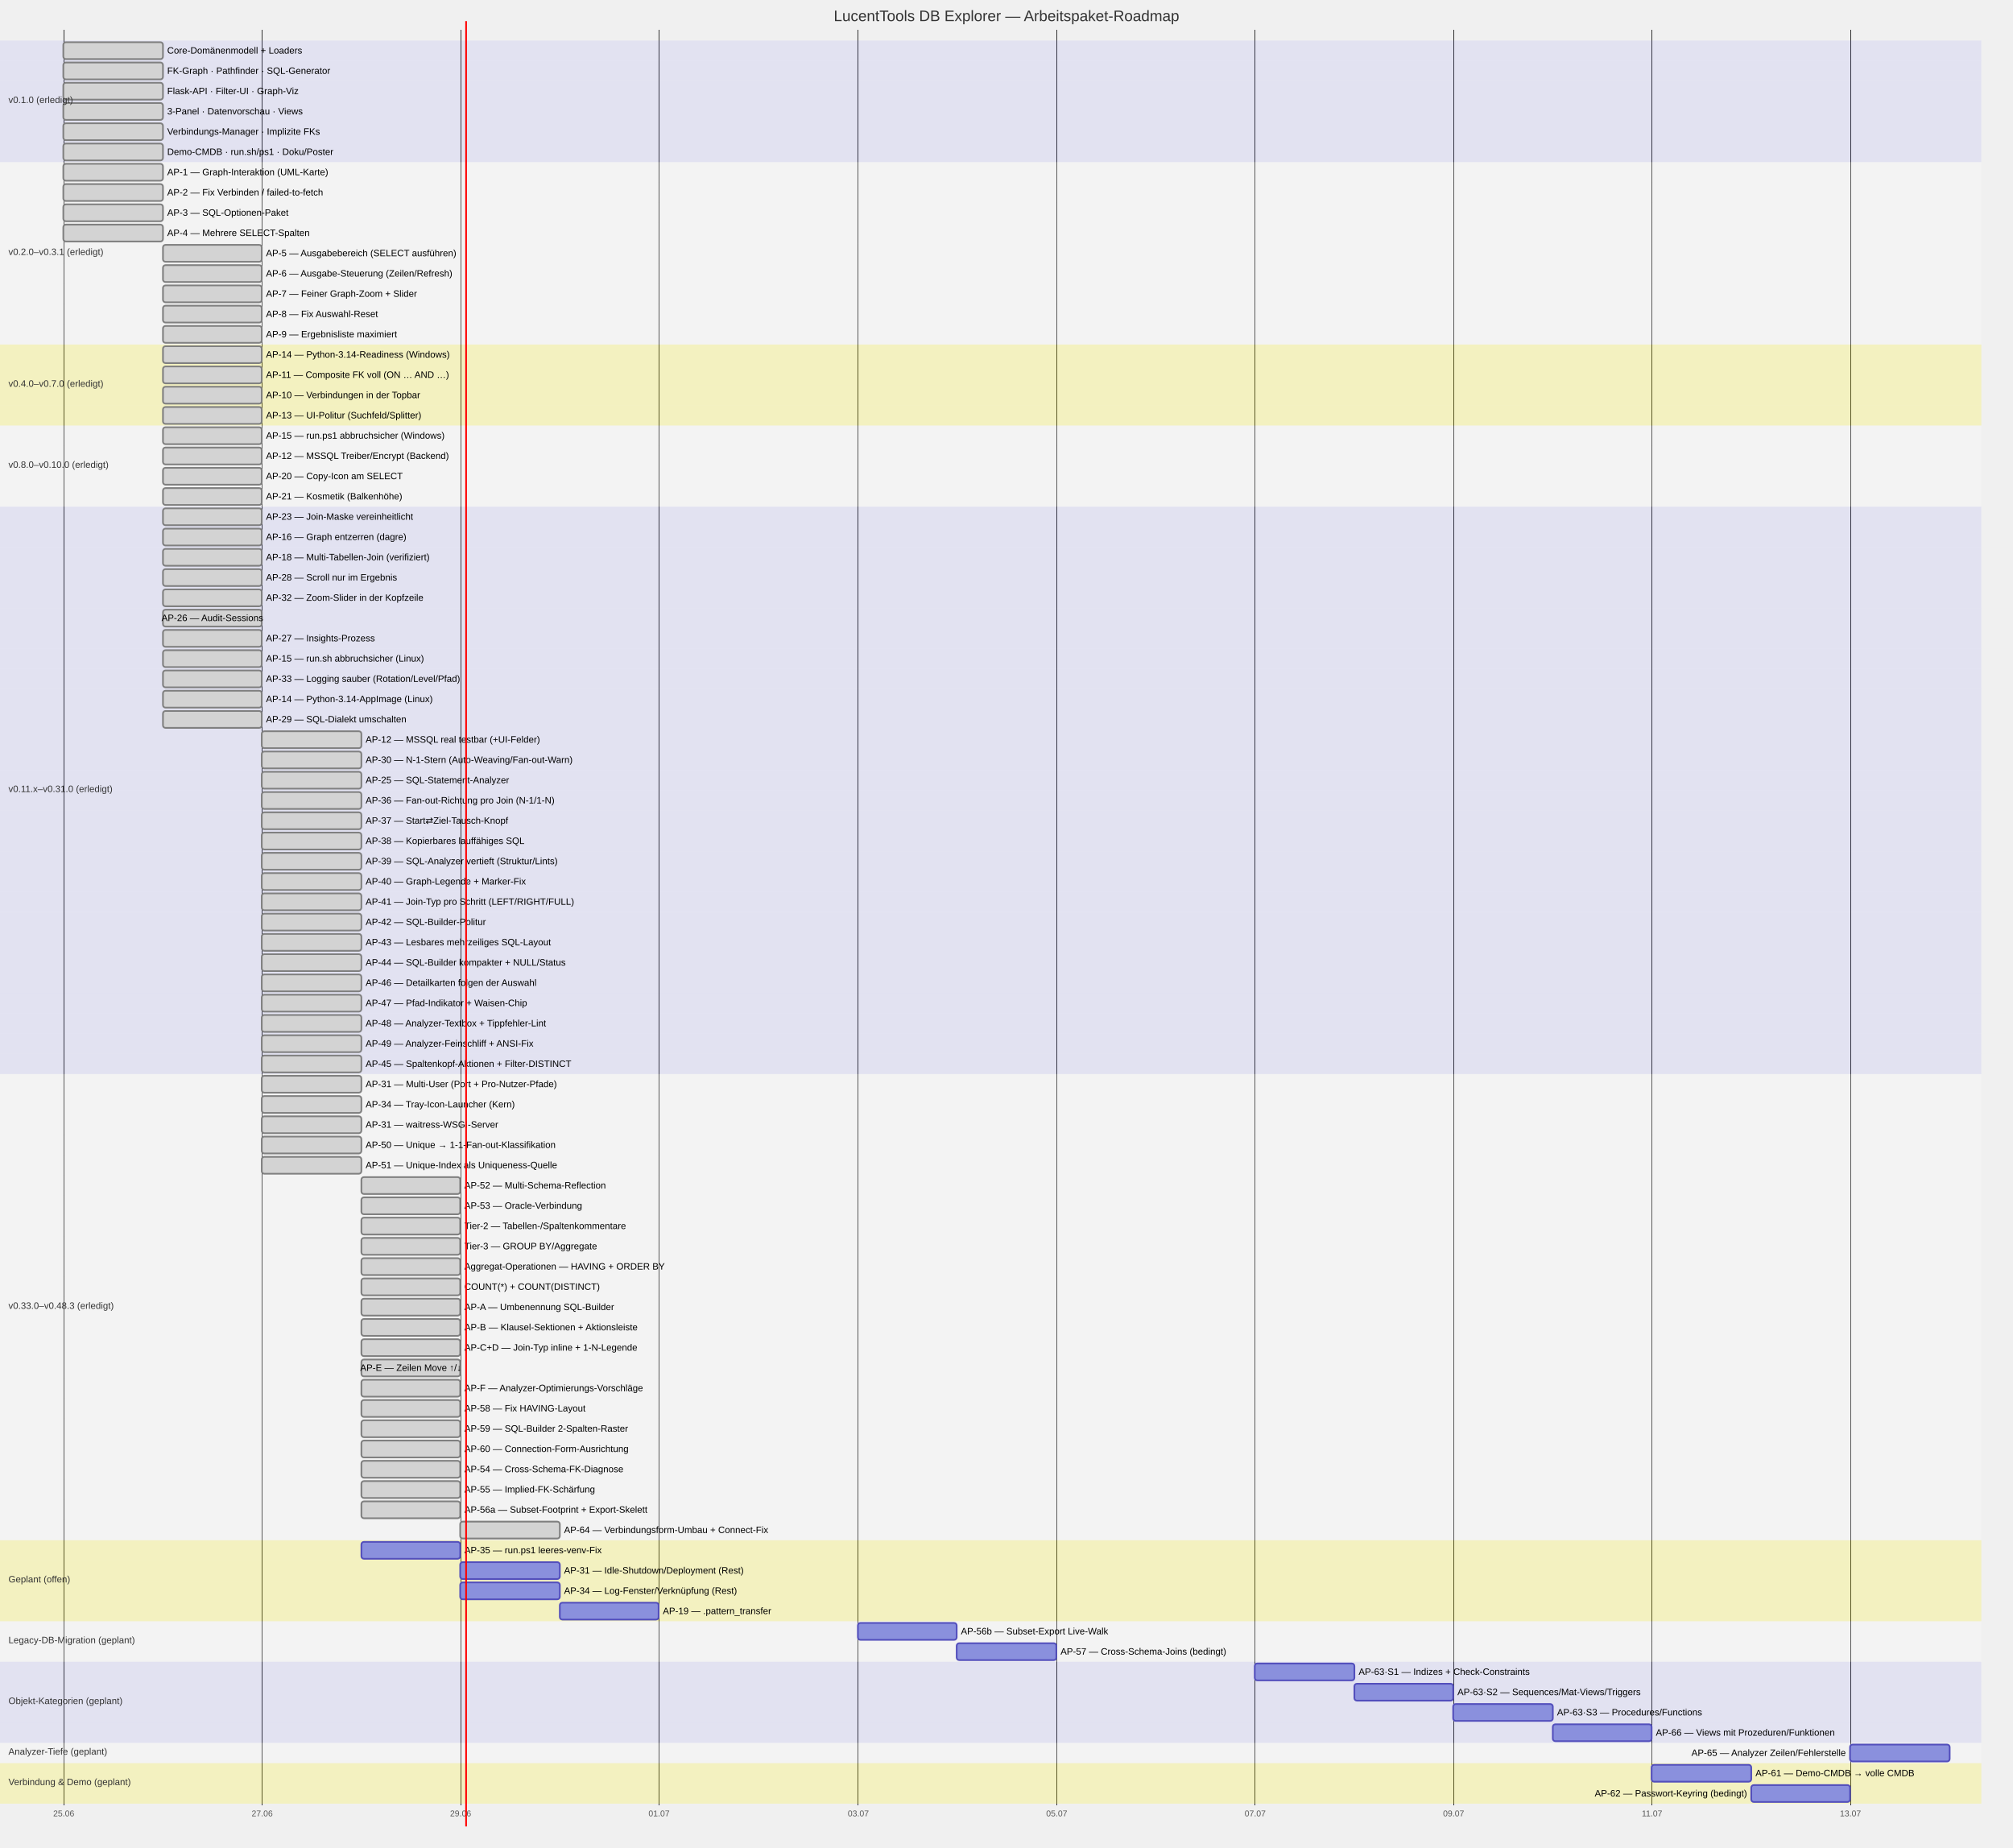
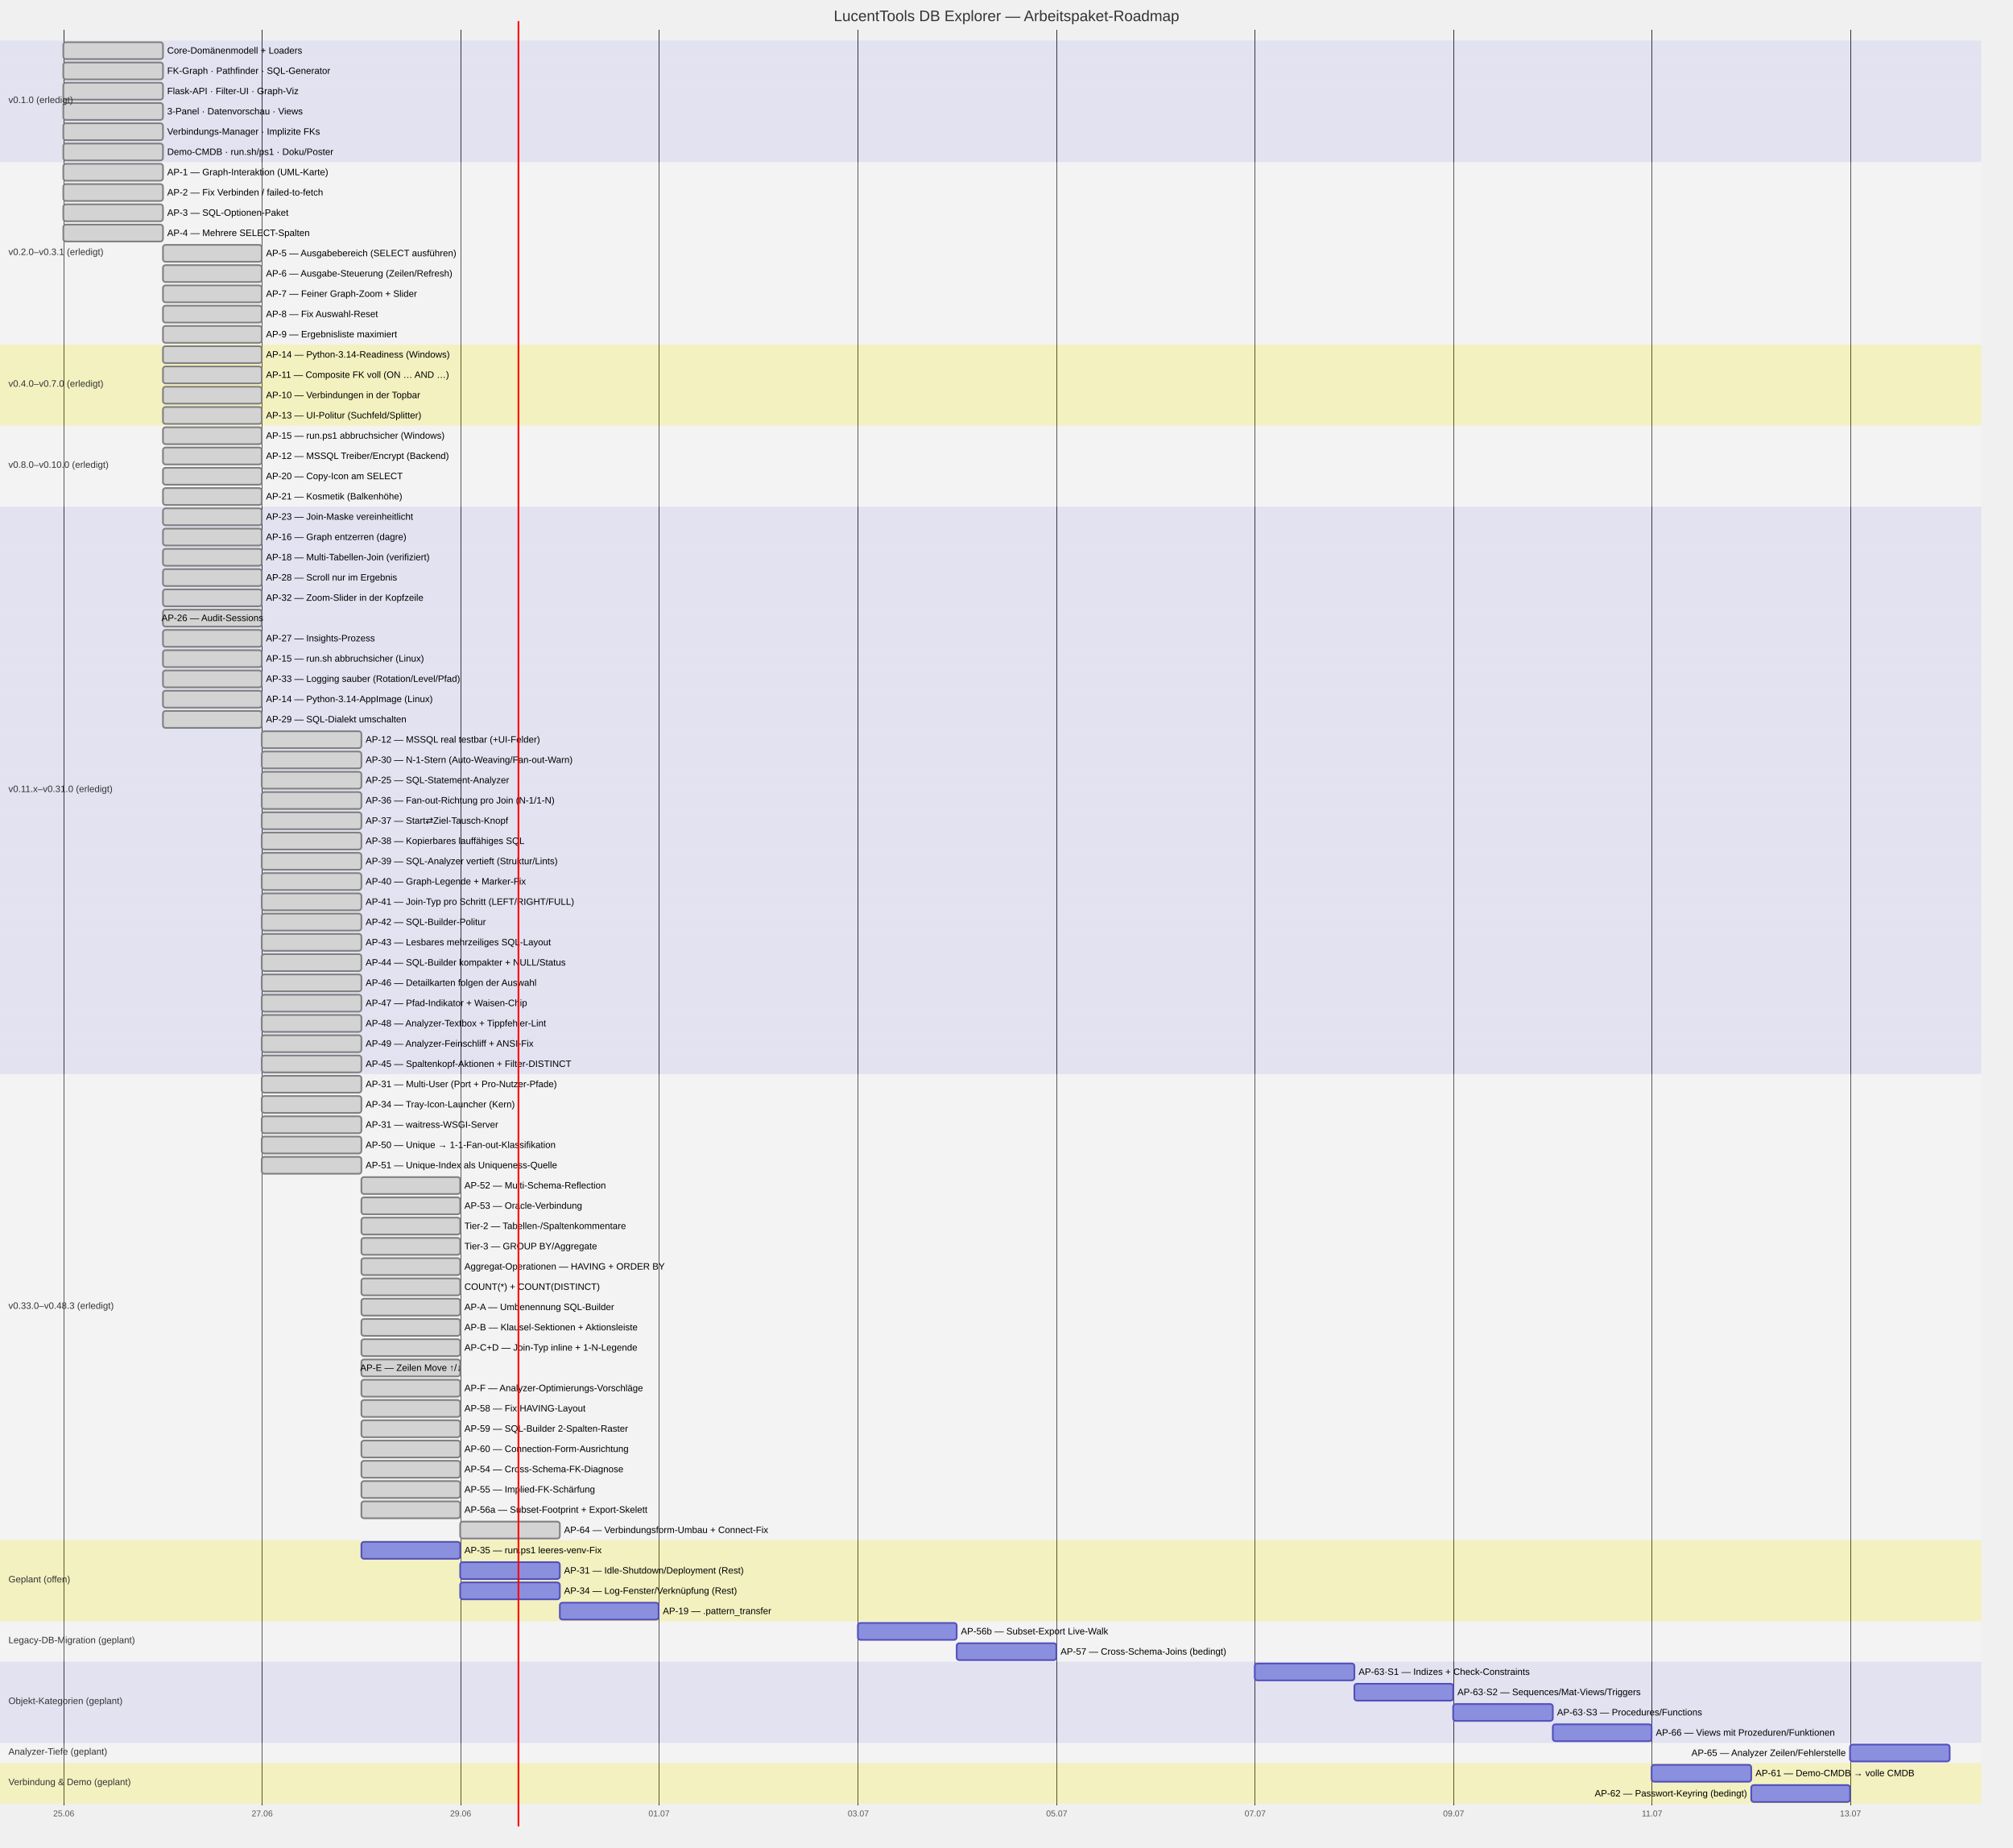
<svg xmlns="http://www.w3.org/2000/svg" id="my-svg" width="2384" viewBox="0 0 2384 2188" style="max-width: 2384px; background-color: transparent;" role="graphics-document document" aria-roledescription="gantt">
  <style>#my-svg{font-family:"trebuchet ms",verdana,arial,sans-serif;font-size:16px;fill:#333;}@keyframes edge-animation-frame{from{stroke-dashoffset:0;}}@keyframes dash{to{stroke-dashoffset:0;}}#my-svg .edge-animation-slow{stroke-dasharray:9,5!important;stroke-dashoffset:900;animation:dash 50s linear infinite;stroke-linecap:round;}#my-svg .edge-animation-fast{stroke-dasharray:9,5!important;stroke-dashoffset:900;animation:dash 20s linear infinite;stroke-linecap:round;}#my-svg .error-icon{fill:#552222;}#my-svg .error-text{fill:#552222;stroke:#552222;}#my-svg .edge-thickness-normal{stroke-width:1px;}#my-svg .edge-thickness-thick{stroke-width:3.5px;}#my-svg .edge-pattern-solid{stroke-dasharray:0;}#my-svg .edge-thickness-invisible{stroke-width:0;fill:none;}#my-svg .edge-pattern-dashed{stroke-dasharray:3;}#my-svg .edge-pattern-dotted{stroke-dasharray:2;}#my-svg .marker{fill:#333333;stroke:#333333;}#my-svg .marker.cross{stroke:#333333;}#my-svg svg{font-family:"trebuchet ms",verdana,arial,sans-serif;font-size:16px;}#my-svg p{margin:0;}#my-svg .mermaid-main-font{font-family:"trebuchet ms",verdana,arial,sans-serif;}#my-svg .exclude-range{fill:#eeeeee;}#my-svg .section{stroke:none;opacity:0.2;}#my-svg .section0{fill:rgba(102, 102, 255, 0.49);}#my-svg .section2{fill:#fff400;}#my-svg .section1,#my-svg .section3{fill:white;opacity:0.2;}#my-svg .sectionTitle0{fill:#333;}#my-svg .sectionTitle1{fill:#333;}#my-svg .sectionTitle2{fill:#333;}#my-svg .sectionTitle3{fill:#333;}#my-svg .sectionTitle{text-anchor:start;font-family:"trebuchet ms",verdana,arial,sans-serif;}#my-svg .grid .tick{stroke:lightgrey;opacity:0.8;shape-rendering:crispEdges;}#my-svg .grid .tick text{font-family:"trebuchet ms",verdana,arial,sans-serif;fill:#333;}#my-svg .grid path{stroke-width:0;}#my-svg .today{fill:none;stroke:red;stroke-width:2px;}#my-svg .task{stroke-width:2;}#my-svg .taskText{text-anchor:middle;font-family:"trebuchet ms",verdana,arial,sans-serif;}#my-svg .taskTextOutsideRight{fill:black;text-anchor:start;font-family:"trebuchet ms",verdana,arial,sans-serif;}#my-svg .taskTextOutsideLeft{fill:black;text-anchor:end;}#my-svg .task.clickable{cursor:pointer;}#my-svg .taskText.clickable{cursor:pointer;fill:#003163!important;font-weight:bold;}#my-svg .taskTextOutsideLeft.clickable{cursor:pointer;fill:#003163!important;font-weight:bold;}#my-svg .taskTextOutsideRight.clickable{cursor:pointer;fill:#003163!important;font-weight:bold;}#my-svg .taskText0,#my-svg .taskText1,#my-svg .taskText2,#my-svg .taskText3{fill:white;}#my-svg .task0,#my-svg .task1,#my-svg .task2,#my-svg .task3{fill:#8a90dd;stroke:#534fbc;}#my-svg .taskTextOutside0,#my-svg .taskTextOutside2{fill:black;}#my-svg .taskTextOutside1,#my-svg .taskTextOutside3{fill:black;}#my-svg .active0,#my-svg .active1,#my-svg .active2,#my-svg .active3{fill:#bfc7ff;stroke:#534fbc;}#my-svg .activeText0,#my-svg .activeText1,#my-svg .activeText2,#my-svg .activeText3{fill:black!important;}#my-svg .done0,#my-svg .done1,#my-svg .done2,#my-svg .done3{stroke:grey;fill:lightgrey;stroke-width:2;}#my-svg .doneText0,#my-svg .doneText1,#my-svg .doneText2,#my-svg .doneText3{fill:black!important;}#my-svg .doneText0.taskTextOutsideLeft,#my-svg .doneText0.taskTextOutsideRight,#my-svg .doneText1.taskTextOutsideLeft,#my-svg .doneText1.taskTextOutsideRight,#my-svg .doneText2.taskTextOutsideLeft,#my-svg .doneText2.taskTextOutsideRight,#my-svg .doneText3.taskTextOutsideLeft,#my-svg .doneText3.taskTextOutsideRight{fill:black!important;}#my-svg .crit0,#my-svg .crit1,#my-svg .crit2,#my-svg .crit3{stroke:#ff8888;fill:red;stroke-width:2;}#my-svg .activeCrit0,#my-svg .activeCrit1,#my-svg .activeCrit2,#my-svg .activeCrit3{stroke:#ff8888;fill:#bfc7ff;stroke-width:2;}#my-svg .doneCrit0,#my-svg .doneCrit1,#my-svg .doneCrit2,#my-svg .doneCrit3{stroke:#ff8888;fill:lightgrey;stroke-width:2;cursor:pointer;shape-rendering:crispEdges;}#my-svg .milestone{transform:rotate(45deg) scale(0.8,0.8);}#my-svg .milestoneText{font-style:italic;}#my-svg .doneCritText0,#my-svg .doneCritText1,#my-svg .doneCritText2,#my-svg .doneCritText3{fill:black!important;}#my-svg .doneCritText0.taskTextOutsideLeft,#my-svg .doneCritText0.taskTextOutsideRight,#my-svg .doneCritText1.taskTextOutsideLeft,#my-svg .doneCritText1.taskTextOutsideRight,#my-svg .doneCritText2.taskTextOutsideLeft,#my-svg .doneCritText2.taskTextOutsideRight,#my-svg .doneCritText3.taskTextOutsideLeft,#my-svg .doneCritText3.taskTextOutsideRight{fill:black!important;}#my-svg .vert{stroke:navy;}#my-svg .vertText{font-size:15px;text-anchor:middle;fill:navy!important;}#my-svg .activeCritText0,#my-svg .activeCritText1,#my-svg .activeCritText2,#my-svg .activeCritText3{fill:black!important;}#my-svg .titleText{text-anchor:middle;font-size:18px;fill:#333;font-family:"trebuchet ms",verdana,arial,sans-serif;}#my-svg .node .neo-node{stroke:#9370DB;}#my-svg [data-look="neo"].node rect,#my-svg [data-look="neo"].cluster rect,#my-svg [data-look="neo"].node polygon{stroke:#9370DB;filter:drop-shadow(1px 2px 2px rgba(185, 185, 185, 1));}#my-svg [data-look="neo"].node path{stroke:#9370DB;stroke-width:1px;}#my-svg [data-look="neo"].node .outer-path{filter:drop-shadow(1px 2px 2px rgba(185, 185, 185, 1));}#my-svg [data-look="neo"].node .neo-line path{stroke:#9370DB;filter:none;}#my-svg [data-look="neo"].node circle{stroke:#9370DB;filter:drop-shadow(1px 2px 2px rgba(185, 185, 185, 1));}#my-svg [data-look="neo"].node circle .state-start{fill:#000000;}#my-svg [data-look="neo"].icon-shape .icon{fill:#9370DB;filter:drop-shadow(1px 2px 2px rgba(185, 185, 185, 1));}#my-svg [data-look="neo"].icon-shape .icon-neo path{stroke:#9370DB;filter:drop-shadow(1px 2px 2px rgba(185, 185, 185, 1));}#my-svg :root{--mermaid-font-family:"trebuchet ms",verdana,arial,sans-serif;}</style>
  <g />
  <g class="grid" transform="translate(75, 2138)" fill="none" font-size="10" font-family="sans-serif" text-anchor="middle">
    <path class="domain" stroke="currentColor" d="M0.5,-2103V0.5H2234.5V-2103" />
    <g class="tick" opacity="1" transform="translate(0.5,0)">
      <line stroke="currentColor" y2="-2103" />
      <text fill="#000" y="3" dy="1em" stroke="none" font-size="10" style="text-anchor: middle;"> 25.06</text>
    </g>
    <g class="tick" opacity="1" transform="translate(235.5,0)">
      <line stroke="currentColor" y2="-2103" />
      <text fill="#000" y="3" dy="1em" stroke="none" font-size="10" style="text-anchor: middle;"> 27.06</text>
    </g>
    <g class="tick" opacity="1" transform="translate(470.5,0)">
      <line stroke="currentColor" y2="-2103" />
      <text fill="#000" y="3" dy="1em" stroke="none" font-size="10" style="text-anchor: middle;"> 29.06</text>
    </g>
    <g class="tick" opacity="1" transform="translate(705.5,0)">
      <line stroke="currentColor" y2="-2103" />
      <text fill="#000" y="3" dy="1em" stroke="none" font-size="10" style="text-anchor: middle;"> 01.07</text>
    </g>
    <g class="tick" opacity="1" transform="translate(941.5,0)">
      <line stroke="currentColor" y2="-2103" />
      <text fill="#000" y="3" dy="1em" stroke="none" font-size="10" style="text-anchor: middle;"> 03.07</text>
    </g>
    <g class="tick" opacity="1" transform="translate(1176.5,0)">
      <line stroke="currentColor" y2="-2103" />
      <text fill="#000" y="3" dy="1em" stroke="none" font-size="10" style="text-anchor: middle;"> 05.07</text>
    </g>
    <g class="tick" opacity="1" transform="translate(1411.5,0)">
      <line stroke="currentColor" y2="-2103" />
      <text fill="#000" y="3" dy="1em" stroke="none" font-size="10" style="text-anchor: middle;"> 07.07</text>
    </g>
    <g class="tick" opacity="1" transform="translate(1646.5,0)">
      <line stroke="currentColor" y2="-2103" />
      <text fill="#000" y="3" dy="1em" stroke="none" font-size="10" style="text-anchor: middle;"> 09.07</text>
    </g>
    <g class="tick" opacity="1" transform="translate(1881.5,0)">
      <line stroke="currentColor" y2="-2103" />
      <text fill="#000" y="3" dy="1em" stroke="none" font-size="10" style="text-anchor: middle;"> 11.07</text>
    </g>
    <g class="tick" opacity="1" transform="translate(2116.5,0)">
      <line stroke="currentColor" y2="-2103" />
      <text fill="#000" y="3" dy="1em" stroke="none" font-size="10" style="text-anchor: middle;"> 13.07</text>
    </g>
  </g>
  <g>
    <rect x="0" y="48" width="2346.5" height="24" class="section section0" />
    <rect x="0" y="72" width="2346.5" height="24" class="section section0" />
    <rect x="0" y="96" width="2346.5" height="24" class="section section0" />
    <rect x="0" y="120" width="2346.5" height="24" class="section section0" />
    <rect x="0" y="144" width="2346.5" height="24" class="section section0" />
    <rect x="0" y="168" width="2346.5" height="24" class="section section0" />
    <rect x="0" y="192" width="2346.5" height="24" class="section section1" />
    <rect x="0" y="216" width="2346.5" height="24" class="section section1" />
    <rect x="0" y="240" width="2346.5" height="24" class="section section1" />
    <rect x="0" y="264" width="2346.5" height="24" class="section section1" />
    <rect x="0" y="288" width="2346.5" height="24" class="section section1" />
    <rect x="0" y="312" width="2346.5" height="24" class="section section1" />
    <rect x="0" y="336" width="2346.5" height="24" class="section section1" />
    <rect x="0" y="360" width="2346.5" height="24" class="section section1" />
    <rect x="0" y="384" width="2346.5" height="24" class="section section1" />
    <rect x="0" y="408" width="2346.5" height="24" class="section section2" />
    <rect x="0" y="432" width="2346.5" height="24" class="section section2" />
    <rect x="0" y="456" width="2346.5" height="24" class="section section2" />
    <rect x="0" y="480" width="2346.5" height="24" class="section section2" />
    <rect x="0" y="504" width="2346.5" height="24" class="section section3" />
    <rect x="0" y="528" width="2346.5" height="24" class="section section3" />
    <rect x="0" y="552" width="2346.5" height="24" class="section section3" />
    <rect x="0" y="576" width="2346.5" height="24" class="section section3" />
    <rect x="0" y="600" width="2346.5" height="24" class="section section0" />
    <rect x="0" y="624" width="2346.5" height="24" class="section section0" />
    <rect x="0" y="648" width="2346.5" height="24" class="section section0" />
    <rect x="0" y="672" width="2346.5" height="24" class="section section0" />
    <rect x="0" y="696" width="2346.5" height="24" class="section section0" />
    <rect x="0" y="720" width="2346.5" height="24" class="section section0" />
    <rect x="0" y="744" width="2346.5" height="24" class="section section0" />
    <rect x="0" y="768" width="2346.5" height="24" class="section section0" />
    <rect x="0" y="792" width="2346.5" height="24" class="section section0" />
    <rect x="0" y="816" width="2346.5" height="24" class="section section0" />
    <rect x="0" y="840" width="2346.5" height="24" class="section section0" />
    <rect x="0" y="864" width="2346.5" height="24" class="section section0" />
    <rect x="0" y="888" width="2346.5" height="24" class="section section0" />
    <rect x="0" y="912" width="2346.5" height="24" class="section section0" />
    <rect x="0" y="936" width="2346.5" height="24" class="section section0" />
    <rect x="0" y="960" width="2346.5" height="24" class="section section0" />
    <rect x="0" y="984" width="2346.5" height="24" class="section section0" />
    <rect x="0" y="1008" width="2346.5" height="24" class="section section0" />
    <rect x="0" y="1032" width="2346.5" height="24" class="section section0" />
    <rect x="0" y="1056" width="2346.5" height="24" class="section section0" />
    <rect x="0" y="1080" width="2346.5" height="24" class="section section0" />
    <rect x="0" y="1104" width="2346.5" height="24" class="section section0" />
    <rect x="0" y="1128" width="2346.5" height="24" class="section section0" />
    <rect x="0" y="1152" width="2346.5" height="24" class="section section0" />
    <rect x="0" y="1176" width="2346.5" height="24" class="section section0" />
    <rect x="0" y="1200" width="2346.5" height="24" class="section section0" />
    <rect x="0" y="1224" width="2346.5" height="24" class="section section0" />
    <rect x="0" y="1248" width="2346.5" height="24" class="section section0" />
    <rect x="0" y="1272" width="2346.5" height="24" class="section section1" />
    <rect x="0" y="1296" width="2346.5" height="24" class="section section1" />
    <rect x="0" y="1320" width="2346.5" height="24" class="section section1" />
    <rect x="0" y="1344" width="2346.5" height="24" class="section section1" />
    <rect x="0" y="1368" width="2346.5" height="24" class="section section1" />
    <rect x="0" y="1392" width="2346.5" height="24" class="section section1" />
    <rect x="0" y="1416" width="2346.5" height="24" class="section section1" />
    <rect x="0" y="1440" width="2346.5" height="24" class="section section1" />
    <rect x="0" y="1464" width="2346.5" height="24" class="section section1" />
    <rect x="0" y="1488" width="2346.5" height="24" class="section section1" />
    <rect x="0" y="1512" width="2346.5" height="24" class="section section1" />
    <rect x="0" y="1536" width="2346.5" height="24" class="section section1" />
    <rect x="0" y="1560" width="2346.5" height="24" class="section section1" />
    <rect x="0" y="1584" width="2346.5" height="24" class="section section1" />
    <rect x="0" y="1608" width="2346.5" height="24" class="section section1" />
    <rect x="0" y="1632" width="2346.5" height="24" class="section section1" />
    <rect x="0" y="1656" width="2346.5" height="24" class="section section1" />
    <rect x="0" y="1680" width="2346.5" height="24" class="section section1" />
    <rect x="0" y="1704" width="2346.5" height="24" class="section section1" />
    <rect x="0" y="1728" width="2346.5" height="24" class="section section1" />
    <rect x="0" y="1752" width="2346.5" height="24" class="section section1" />
    <rect x="0" y="1776" width="2346.5" height="24" class="section section1" />
    <rect x="0" y="1824" width="2346.5" height="24" class="section section2" />
    <rect x="0" y="1800" width="2346.5" height="24" class="section section1" />
    <rect x="0" y="1848" width="2346.5" height="24" class="section section2" />
    <rect x="0" y="1872" width="2346.5" height="24" class="section section2" />
    <rect x="0" y="1896" width="2346.5" height="24" class="section section2" />
    <rect x="0" y="1920" width="2346.5" height="24" class="section section3" />
    <rect x="0" y="1944" width="2346.5" height="24" class="section section3" />
    <rect x="0" y="1968" width="2346.5" height="24" class="section section0" />
    <rect x="0" y="1992" width="2346.5" height="24" class="section section0" />
    <rect x="0" y="2016" width="2346.5" height="24" class="section section0" />
    <rect x="0" y="2040" width="2346.5" height="24" class="section section0" />
    <rect x="0" y="2088" width="2346.5" height="24" class="section section2" />
    <rect x="0" y="2112" width="2346.5" height="24" class="section section2" />
    <rect x="0" y="2064" width="2346.5" height="24" class="section section1" />
  </g>
  <g>
    <rect id="my-svg-d1" rx="3" ry="3" x="75" y="50" width="118" height="20" transform-origin="134px 60px" class="task done0" />
    <rect id="my-svg-d2" rx="3" ry="3" x="75" y="74" width="118" height="20" transform-origin="134px 84px" class="task done0" />
    <rect id="my-svg-d3" rx="3" ry="3" x="75" y="98" width="118" height="20" transform-origin="134px 108px" class="task done0" />
    <rect id="my-svg-d4" rx="3" ry="3" x="75" y="122" width="118" height="20" transform-origin="134px 132px" class="task done0" />
    <rect id="my-svg-d5" rx="3" ry="3" x="75" y="146" width="118" height="20" transform-origin="134px 156px" class="task done0" />
    <rect id="my-svg-d6" rx="3" ry="3" x="75" y="170" width="118" height="20" transform-origin="134px 180px" class="task done0" />
    <rect id="my-svg-a1" rx="3" ry="3" x="75" y="194" width="118" height="20" transform-origin="134px 204px" class="task done1" />
    <rect id="my-svg-a2" rx="3" ry="3" x="75" y="218" width="118" height="20" transform-origin="134px 228px" class="task done1" />
    <rect id="my-svg-a3" rx="3" ry="3" x="75" y="242" width="118" height="20" transform-origin="134px 252px" class="task done1" />
    <rect id="my-svg-a4" rx="3" ry="3" x="75" y="266" width="118" height="20" transform-origin="134px 276px" class="task done1" />
    <rect id="my-svg-a5" rx="3" ry="3" x="193" y="290" width="117" height="20" transform-origin="251.5px 300px" class="task done1" />
    <rect id="my-svg-a6" rx="3" ry="3" x="193" y="314" width="117" height="20" transform-origin="251.5px 324px" class="task done1" />
    <rect id="my-svg-a7" rx="3" ry="3" x="193" y="338" width="117" height="20" transform-origin="251.5px 348px" class="task done1" />
    <rect id="my-svg-a8" rx="3" ry="3" x="193" y="362" width="117" height="20" transform-origin="251.5px 372px" class="task done1" />
    <rect id="my-svg-a9" rx="3" ry="3" x="193" y="386" width="117" height="20" transform-origin="251.5px 396px" class="task done1" />
    <rect id="my-svg-b1" rx="3" ry="3" x="193" y="410" width="117" height="20" transform-origin="251.5px 420px" class="task done2" />
    <rect id="my-svg-b2" rx="3" ry="3" x="193" y="434" width="117" height="20" transform-origin="251.5px 444px" class="task done2" />
    <rect id="my-svg-b3" rx="3" ry="3" x="193" y="458" width="117" height="20" transform-origin="251.5px 468px" class="task done2" />
    <rect id="my-svg-b4" rx="3" ry="3" x="193" y="482" width="117" height="20" transform-origin="251.5px 492px" class="task done2" />
    <rect id="my-svg-c1" rx="3" ry="3" x="193" y="506" width="117" height="20" transform-origin="251.5px 516px" class="task done3" />
    <rect id="my-svg-c2" rx="3" ry="3" x="193" y="530" width="117" height="20" transform-origin="251.5px 540px" class="task done3" />
    <rect id="my-svg-c3" rx="3" ry="3" x="193" y="554" width="117" height="20" transform-origin="251.5px 564px" class="task done3" />
    <rect id="my-svg-c4" rx="3" ry="3" x="193" y="578" width="117" height="20" transform-origin="251.5px 588px" class="task done3" />
    <rect id="my-svg-e1" rx="3" ry="3" x="193" y="602" width="117" height="20" transform-origin="251.5px 612px" class="task done0" />
    <rect id="my-svg-e2" rx="3" ry="3" x="193" y="626" width="117" height="20" transform-origin="251.5px 636px" class="task done0" />
    <rect id="my-svg-e3" rx="3" ry="3" x="193" y="650" width="117" height="20" transform-origin="251.5px 660px" class="task done0" />
    <rect id="my-svg-e4" rx="3" ry="3" x="193" y="674" width="117" height="20" transform-origin="251.5px 684px" class="task done0" />
    <rect id="my-svg-e5" rx="3" ry="3" x="193" y="698" width="117" height="20" transform-origin="251.5px 708px" class="task done0" />
    <rect id="my-svg-e6" rx="3" ry="3" x="193" y="722" width="117" height="20" transform-origin="251.5px 732px" class="task done0" />
    <rect id="my-svg-e7" rx="3" ry="3" x="193" y="746" width="117" height="20" transform-origin="251.5px 756px" class="task done0" />
    <rect id="my-svg-e8" rx="3" ry="3" x="193" y="770" width="117" height="20" transform-origin="251.5px 780px" class="task done0" />
    <rect id="my-svg-e9" rx="3" ry="3" x="193" y="794" width="117" height="20" transform-origin="251.5px 804px" class="task done0" />
    <rect id="my-svg-e10" rx="3" ry="3" x="193" y="818" width="117" height="20" transform-origin="251.5px 828px" class="task done0" />
    <rect id="my-svg-e11" rx="3" ry="3" x="193" y="842" width="117" height="20" transform-origin="251.5px 852px" class="task done0" />
    <rect id="my-svg-e12" rx="3" ry="3" x="310" y="866" width="118" height="20" transform-origin="369px 876px" class="task done0" />
    <rect id="my-svg-e13" rx="3" ry="3" x="310" y="890" width="118" height="20" transform-origin="369px 900px" class="task done0" />
    <rect id="my-svg-e14" rx="3" ry="3" x="310" y="914" width="118" height="20" transform-origin="369px 924px" class="task done0" />
    <rect id="my-svg-e15" rx="3" ry="3" x="310" y="938" width="118" height="20" transform-origin="369px 948px" class="task done0" />
    <rect id="my-svg-e16" rx="3" ry="3" x="310" y="962" width="118" height="20" transform-origin="369px 972px" class="task done0" />
    <rect id="my-svg-e17" rx="3" ry="3" x="310" y="986" width="118" height="20" transform-origin="369px 996px" class="task done0" />
    <rect id="my-svg-e18" rx="3" ry="3" x="310" y="1010" width="118" height="20" transform-origin="369px 1020px" class="task done0" />
    <rect id="my-svg-e19" rx="3" ry="3" x="310" y="1034" width="118" height="20" transform-origin="369px 1044px" class="task done0" />
    <rect id="my-svg-e20" rx="3" ry="3" x="310" y="1058" width="118" height="20" transform-origin="369px 1068px" class="task done0" />
    <rect id="my-svg-e21" rx="3" ry="3" x="310" y="1082" width="118" height="20" transform-origin="369px 1092px" class="task done0" />
    <rect id="my-svg-e22" rx="3" ry="3" x="310" y="1106" width="118" height="20" transform-origin="369px 1116px" class="task done0" />
    <rect id="my-svg-e23" rx="3" ry="3" x="310" y="1130" width="118" height="20" transform-origin="369px 1140px" class="task done0" />
    <rect id="my-svg-e24" rx="3" ry="3" x="310" y="1154" width="118" height="20" transform-origin="369px 1164px" class="task done0" />
    <rect id="my-svg-e25" rx="3" ry="3" x="310" y="1178" width="118" height="20" transform-origin="369px 1188px" class="task done0" />
    <rect id="my-svg-e26" rx="3" ry="3" x="310" y="1202" width="118" height="20" transform-origin="369px 1212px" class="task done0" />
    <rect id="my-svg-e27" rx="3" ry="3" x="310" y="1226" width="118" height="20" transform-origin="369px 1236px" class="task done0" />
    <rect id="my-svg-e28" rx="3" ry="3" x="310" y="1250" width="118" height="20" transform-origin="369px 1260px" class="task done0" />
    <rect id="my-svg-f1" rx="3" ry="3" x="310" y="1274" width="118" height="20" transform-origin="369px 1284px" class="task done1" />
    <rect id="my-svg-f2" rx="3" ry="3" x="310" y="1298" width="118" height="20" transform-origin="369px 1308px" class="task done1" />
    <rect id="my-svg-f3" rx="3" ry="3" x="310" y="1322" width="118" height="20" transform-origin="369px 1332px" class="task done1" />
    <rect id="my-svg-f4" rx="3" ry="3" x="310" y="1346" width="118" height="20" transform-origin="369px 1356px" class="task done1" />
    <rect id="my-svg-f5" rx="3" ry="3" x="310" y="1370" width="118" height="20" transform-origin="369px 1380px" class="task done1" />
    <rect id="my-svg-f6" rx="3" ry="3" x="428" y="1394" width="117" height="20" transform-origin="486.5px 1404px" class="task done1" />
    <rect id="my-svg-f7" rx="3" ry="3" x="428" y="1418" width="117" height="20" transform-origin="486.5px 1428px" class="task done1" />
    <rect id="my-svg-f8" rx="3" ry="3" x="428" y="1442" width="117" height="20" transform-origin="486.5px 1452px" class="task done1" />
    <rect id="my-svg-f9" rx="3" ry="3" x="428" y="1466" width="117" height="20" transform-origin="486.5px 1476px" class="task done1" />
    <rect id="my-svg-f10" rx="3" ry="3" x="428" y="1490" width="117" height="20" transform-origin="486.5px 1500px" class="task done1" />
    <rect id="my-svg-f11" rx="3" ry="3" x="428" y="1514" width="117" height="20" transform-origin="486.5px 1524px" class="task done1" />
    <rect id="my-svg-f12" rx="3" ry="3" x="428" y="1538" width="117" height="20" transform-origin="486.5px 1548px" class="task done1" />
    <rect id="my-svg-f13" rx="3" ry="3" x="428" y="1562" width="117" height="20" transform-origin="486.5px 1572px" class="task done1" />
    <rect id="my-svg-f14" rx="3" ry="3" x="428" y="1586" width="117" height="20" transform-origin="486.5px 1596px" class="task done1" />
    <rect id="my-svg-f15" rx="3" ry="3" x="428" y="1610" width="117" height="20" transform-origin="486.5px 1620px" class="task done1" />
    <rect id="my-svg-f16" rx="3" ry="3" x="428" y="1634" width="117" height="20" transform-origin="486.5px 1644px" class="task done1" />
    <rect id="my-svg-f17" rx="3" ry="3" x="428" y="1658" width="117" height="20" transform-origin="486.5px 1668px" class="task done1" />
    <rect id="my-svg-f18" rx="3" ry="3" x="428" y="1682" width="117" height="20" transform-origin="486.5px 1692px" class="task done1" />
    <rect id="my-svg-f19" rx="3" ry="3" x="428" y="1706" width="117" height="20" transform-origin="486.5px 1716px" class="task done1" />
    <rect id="my-svg-f20" rx="3" ry="3" x="428" y="1730" width="117" height="20" transform-origin="486.5px 1740px" class="task done1" />
    <rect id="my-svg-f21" rx="3" ry="3" x="428" y="1754" width="117" height="20" transform-origin="486.5px 1764px" class="task done1" />
    <rect id="my-svg-f22" rx="3" ry="3" x="428" y="1778" width="117" height="20" transform-origin="486.5px 1788px" class="task done1" />
    <rect id="my-svg-p3" rx="3" ry="3" x="428" y="1826" width="117" height="20" transform-origin="486.5px 1836px" class="task task2" />
    <rect id="my-svg-f23" rx="3" ry="3" x="545" y="1802" width="118" height="20" transform-origin="604px 1812px" class="task done1" />
    <rect id="my-svg-p5" rx="3" ry="3" x="545" y="1850" width="118" height="20" transform-origin="604px 1860px" class="task task2" />
    <rect id="my-svg-p6" rx="3" ry="3" x="545" y="1874" width="118" height="20" transform-origin="604px 1884px" class="task task2" />
    <rect id="my-svg-p11" rx="3" ry="3" x="663" y="1898" width="117" height="20" transform-origin="721.5px 1908px" class="task task2" />
    <rect id="my-svg-p22" rx="3" ry="3" x="1016" y="1922" width="117" height="20" transform-origin="1074.5px 1932px" class="task task3" />
    <rect id="my-svg-p23" rx="3" ry="3" x="1133" y="1946" width="118" height="20" transform-origin="1192px 1956px" class="task task3" />
    <rect id="my-svg-p30" rx="3" ry="3" x="1486" y="1970" width="118" height="20" transform-origin="1545px 1980px" class="task task0" />
    <rect id="my-svg-p31" rx="3" ry="3" x="1604" y="1994" width="117" height="20" transform-origin="1662.5px 2004px" class="task task0" />
    <rect id="my-svg-p32" rx="3" ry="3" x="1721" y="2018" width="118" height="20" transform-origin="1780px 2028px" class="task task0" />
    <rect id="my-svg-p33" rx="3" ry="3" x="1839" y="2042" width="117" height="20" transform-origin="1897.5px 2052px" class="task task0" />
    <rect id="my-svg-p41" rx="3" ry="3" x="1956" y="2090" width="118" height="20" transform-origin="2015px 2100px" class="task task2" />
    <rect id="my-svg-p42" rx="3" ry="3" x="2074" y="2114" width="117" height="20" transform-origin="2132.5px 2124px" class="task task2" />
    <rect id="my-svg-p35" rx="3" ry="3" x="2191" y="2066" width="118" height="20" transform-origin="2250px 2076px" class="task task1" />
    <text id="my-svg-d1-text" font-size="11" x="198" y="63.5" class="taskTextOutsideRight taskTextOutside0  doneText0 width-157.0771484375">Core-Domänenmodell + Loaders          </text>
    <text id="my-svg-d2-text" font-size="11" x="198" y="87.5" class="taskTextOutsideRight taskTextOutside0  doneText0 width-191.59716796875">FK-Graph · Pathfinder · SQL-Generator </text>
    <text id="my-svg-d3-text" font-size="11" x="198" y="111.5" class="taskTextOutsideRight taskTextOutside0  doneText0 width-155.171875">Flask-API · Filter-UI · Graph-Viz     </text>
    <text id="my-svg-d4-text" font-size="11" x="198" y="135.5" class="taskTextOutsideRight taskTextOutside0  doneText0 width-158.5380859375">3-Panel · Datenvorschau · Views       </text>
    <text id="my-svg-d5-text" font-size="11" x="198" y="159.5" class="taskTextOutsideRight taskTextOutside0  doneText0 width-179.1416015625">Verbindungs-Manager · Implizite FKs   </text>
    <text id="my-svg-d6-text" font-size="11" x="198" y="183.5" class="taskTextOutsideRight taskTextOutside0  doneText0 width-194.73388671875">Demo-CMDB · run.sh/ps1 · Doku/Poster  </text>
    <text id="my-svg-a1-text" font-size="11" x="198" y="207.5" class="taskTextOutsideRight taskTextOutside1  doneText1 width-187.953125">AP-1 — Graph-Interaktion (UML-Karte)        </text>
    <text id="my-svg-a2-text" font-size="11" x="198" y="231.5" class="taskTextOutsideRight taskTextOutside1  doneText1 width-189.296875">AP-2 — Fix Verbinden / failed-to-fetch      </text>
    <text id="my-svg-a3-text" font-size="11" x="198" y="255.5" class="taskTextOutsideRight taskTextOutside1  doneText1 width-136.41455078125">AP-3 — SQL-Optionen-Paket                   </text>
    <text id="my-svg-a4-text" font-size="11" x="198" y="279.5" class="taskTextOutsideRight taskTextOutside1  doneText1 width-156.21875">AP-4 — Mehrere SELECT-Spalten               </text>
    <text id="my-svg-a5-text" font-size="11" x="315" y="303.5" class="taskTextOutsideRight taskTextOutside1  doneText1 width-212.640625">AP-5 — Ausgabebereich (SELECT ausführen)    </text>
    <text id="my-svg-a6-text" font-size="11" x="315" y="327.5" class="taskTextOutsideRight taskTextOutside1  doneText1 width-214.796875">AP-6 — Ausgabe-Steuerung (Zeilen/Refresh)   </text>
    <text id="my-svg-a7-text" font-size="11" x="315" y="351.5" class="taskTextOutsideRight taskTextOutside1  doneText1 width-173.501953125">AP-7 — Feiner Graph-Zoom + Slider           </text>
    <text id="my-svg-a8-text" font-size="11" x="315" y="375.5" class="taskTextOutsideRight taskTextOutside1  doneText1 width-125.8818359375">AP-8 — Fix Auswahl-Reset                    </text>
    <text id="my-svg-a9-text" font-size="11" x="315" y="399.5" class="taskTextOutsideRight taskTextOutside1  doneText1 width-154.16064453125">AP-9 — Ergebnisliste maximiert              </text>
    <text id="my-svg-b1-text" font-size="11" x="315" y="423.5" class="taskTextOutsideRight taskTextOutside2  doneText2 width-208.53125">AP-14 — Python-3.14-Readiness (Windows)     </text>
    <text id="my-svg-b2-text" font-size="11" x="315" y="447.5" class="taskTextOutsideRight taskTextOutside2  doneText2 width-202.59375">AP-11 — Composite FK voll (ON … AND …)      </text>
    <text id="my-svg-b3-text" font-size="11" x="315" y="471.5" class="taskTextOutsideRight taskTextOutside2  doneText2 width-179.13623046875">AP-10 — Verbindungen in der Topbar          </text>
    <text id="my-svg-b4-text" font-size="11" x="315" y="495.5" class="taskTextOutsideRight taskTextOutside2  doneText2 width-185.84375">AP-13 — UI-Politur (Suchfeld/Splitter)      </text>
    <text id="my-svg-c1-text" font-size="11" x="315" y="519.5" class="taskTextOutsideRight taskTextOutside3  doneText3 width-206.4375">AP-15 — run.ps1 abbruchsicher (Windows)     </text>
    <text id="my-svg-c2-text" font-size="11" x="315" y="543.5" class="taskTextOutsideRight taskTextOutside3  doneText3 width-207.84375">AP-12 — MSSQL Treiber/Encrypt (Backend)     </text>
    <text id="my-svg-c3-text" font-size="11" x="315" y="567.5" class="taskTextOutsideRight taskTextOutside3  doneText3 width-149.162109375">AP-20 — Copy-Icon am SELECT                 </text>
    <text id="my-svg-c4-text" font-size="11" x="315" y="591.5" class="taskTextOutsideRight taskTextOutside3  doneText3 width-155.546875">AP-21 — Kosmetik (Balkenhöhe)               </text>
    <text id="my-svg-e1-text" font-size="11" x="315" y="615.5" class="taskTextOutsideRight taskTextOutside0  doneText0 width-173.287109375">AP-23 — Join-Maske vereinheitlicht          </text>
    <text id="my-svg-e2-text" font-size="11" x="315" y="639.5" class="taskTextOutsideRight taskTextOutside0  doneText0 width-163.109375">AP-16 — Graph entzerren (dagre)             </text>
    <text id="my-svg-e3-text" font-size="11" x="315" y="663.5" class="taskTextOutsideRight taskTextOutside0  doneText0 width-197.640625">AP-18 — Multi-Tabellen-Join (verifiziert)   </text>
    <text id="my-svg-e4-text" font-size="11" x="315" y="687.5" class="taskTextOutsideRight taskTextOutside0  doneText0 width-150.77685546875">AP-28 — Scroll nur im Ergebnis              </text>
    <text id="my-svg-e5-text" font-size="11" x="315" y="711.5" class="taskTextOutsideRight taskTextOutside0  doneText0 width-183.1875">AP-32 — Zoom-Slider in der Kopfzeile        </text>
    <text id="my-svg-e6-text" font-size="11" x="251.5" y="735.5" class="taskText taskText0  doneText0 width-112.70654296875">AP-26 — Audit-Sessions                      </text>
    <text id="my-svg-e7-text" font-size="11" x="315" y="759.5" class="taskTextOutsideRight taskTextOutside0  doneText0 width-120.41943359375">AP-27 — Insights-Prozess                    </text>
    <text id="my-svg-e8-text" font-size="11" x="315" y="783.5" class="taskTextOutsideRight taskTextOutside0  doneText0 width-183.75">AP-15 — run.sh abbruchsicher (Linux)        </text>
    <text id="my-svg-e9-text" font-size="11" x="315" y="807.5" class="taskTextOutsideRight taskTextOutside0  doneText0 width-228.703125">AP-33 — Logging sauber (Rotation/Level/Pfad) </text>
    <text id="my-svg-e10-text" font-size="11" x="315" y="831.5" class="taskTextOutsideRight taskTextOutside0  doneText0 width-192.046875">AP-14 — Python-3.14-AppImage (Linux)         </text>
    <text id="my-svg-e11-text" font-size="11" x="315" y="855.5" class="taskTextOutsideRight taskTextOutside0  doneText0 width-159.8125">AP-29 — SQL-Dialekt umschalten               </text>
    <text id="my-svg-e12-text" font-size="11" x="433" y="879.5" class="taskTextOutsideRight taskTextOutside0  doneText0 width-197.984375">AP-12 — MSSQL real testbar (+UI-Felder)      </text>
    <text id="my-svg-e13-text" font-size="11" x="433" y="903.5" class="taskTextOutsideRight taskTextOutside0  doneText0 width-241.125">AP-30 — N-1-Stern (Auto-Weaving/Fan-out-Warn) </text>
    <text id="my-svg-e14-text" font-size="11" x="433" y="927.5" class="taskTextOutsideRight taskTextOutside0  doneText0 width-163.7373046875">AP-25 — SQL-Statement-Analyzer               </text>
    <text id="my-svg-e15-text" font-size="11" x="433" y="951.5" class="taskTextOutsideRight taskTextOutside0  doneText0 width-221.765625">AP-36 — Fan-out-Richtung pro Join (N-1/1-N)  </text>
    <text id="my-svg-e16-text" font-size="11" x="433" y="975.5" class="taskTextOutsideRight taskTextOutside0  doneText0 width-164.2294921875">AP-37 — Start⇄Ziel-Tausch-Knopf              </text>
    <text id="my-svg-e17-text" font-size="11" x="433" y="999.5" class="taskTextOutsideRight taskTextOutside0  doneText0 width-180.388671875">AP-38 — Kopierbares lauffähiges SQL          </text>
    <text id="my-svg-e18-text" font-size="11" x="433" y="1023.5" class="taskTextOutsideRight taskTextOutside0  doneText0 width-229.40625">AP-39 — SQL-Analyzer vertieft (Struktur/Lints) </text>
    <text id="my-svg-e19-text" font-size="11" x="433" y="1047.5" class="taskTextOutsideRight taskTextOutside0  doneText0 width-182.83251953125">AP-40 — Graph-Legende + Marker-Fix           </text>
    <text id="my-svg-e20-text" font-size="11" x="433" y="1071.5" class="taskTextOutsideRight taskTextOutside0  doneText0 width-240.8125">AP-41 — Join-Typ pro Schritt (LEFT/RIGHT/FULL) </text>
    <text id="my-svg-e21-text" font-size="11" x="433" y="1095.5" class="taskTextOutsideRight taskTextOutside0  doneText0 width-137.5693359375">AP-42 — SQL-Builder-Politur                 </text>
    <text id="my-svg-e22-text" font-size="11" x="433" y="1119.5" class="taskTextOutsideRight taskTextOutside0  doneText0 width-210.3369140625">AP-43 — Lesbares mehrzeiliges SQL-Layout      </text>
    <text id="my-svg-e23-text" font-size="11" x="433" y="1143.5" class="taskTextOutsideRight taskTextOutside0  doneText0 width-230.50537109375">AP-44 — SQL-Builder kompakter + NULL/Status </text>
    <text id="my-svg-e24-text" font-size="11" x="433" y="1167.5" class="taskTextOutsideRight taskTextOutside0  doneText0 width-200.8125">AP-46 — Detailkarten folgen der Auswahl       </text>
    <text id="my-svg-e25-text" font-size="11" x="433" y="1191.5" class="taskTextOutsideRight taskTextOutside0  doneText0 width-185.6875">AP-47 — Pfad-Indikator + Waisen-Chip         </text>
    <text id="my-svg-e26-text" font-size="11" x="433" y="1215.5" class="taskTextOutsideRight taskTextOutside0  doneText0 width-214.08056640625">AP-48 — Analyzer-Textbox + Tippfehler-Lint   </text>
    <text id="my-svg-e27-text" font-size="11" x="433" y="1239.5" class="taskTextOutsideRight taskTextOutside0  doneText0 width-192.720703125">AP-49 — Analyzer-Feinschliff + ANSI-Fix       </text>
    <text id="my-svg-e28-text" font-size="11" x="433" y="1263.5" class="taskTextOutsideRight taskTextOutside0  doneText0 width-237.23193359375">AP-45 — Spaltenkopf-Aktionen + Filter-DISTINCT </text>
    <text id="my-svg-f1-text" font-size="11" x="433" y="1287.5" class="taskTextOutsideRight taskTextOutside1  doneText1 width-222.1875">AP-31 — Multi-User (Port + Pro-Nutzer-Pfade) </text>
    <text id="my-svg-f2-text" font-size="11" x="433" y="1311.5" class="taskTextOutsideRight taskTextOutside1  doneText1 width-170.640625">AP-34 — Tray-Icon-Launcher (Kern)            </text>
    <text id="my-svg-f3-text" font-size="11" x="433" y="1335.5" class="taskTextOutsideRight taskTextOutside1  doneText1 width-148.7412109375">AP-31 — waitress-WSGI-Server                 </text>
    <text id="my-svg-f4-text" font-size="11" x="433" y="1359.5" class="taskTextOutsideRight taskTextOutside1  doneText1 width-221.828125">AP-50 — Unique → 1-1-Fan-out-Klassifikation  </text>
    <text id="my-svg-f5-text" font-size="11" x="433" y="1383.5" class="taskTextOutsideRight taskTextOutside1  doneText1 width-219.484375">AP-51 — Unique-Index als Uniqueness-Quelle   </text>
    <text id="my-svg-f6-text" font-size="11" x="550" y="1407.5" class="taskTextOutsideRight taskTextOutside1  doneText1 width-163.328125">AP-52 — Multi-Schema-Reflection              </text>
    <text id="my-svg-f7-text" font-size="11" x="550" y="1431.5" class="taskTextOutsideRight taskTextOutside1  doneText1 width-134.5517578125">AP-53 — Oracle-Verbindung                    </text>
    <text id="my-svg-f8-text" font-size="11" x="550" y="1455.5" class="taskTextOutsideRight taskTextOutside1  doneText1 width-193.84375">Tier-2 — Tabellen-/Spaltenkommentare         </text>
    <text id="my-svg-f9-text" font-size="11" x="550" y="1479.5" class="taskTextOutsideRight taskTextOutside1  doneText1 width-149.234375">Tier-3 — GROUP BY/Aggregate                  </text>
    <text id="my-svg-f10-text" font-size="11" x="550" y="1503.5" class="taskTextOutsideRight taskTextOutside1  doneText1 width-221.72021484375">Aggregat-Operationen — HAVING + ORDER BY     </text>
    <text id="my-svg-f11-text" font-size="11" x="550" y="1527.5" class="taskTextOutsideRight taskTextOutside1  doneText1 width-146.1875">COUNT(*) + COUNT(DISTINCT)                   </text>
    <text id="my-svg-f12-text" font-size="11" x="550" y="1551.5" class="taskTextOutsideRight taskTextOutside1  doneText1 width-168.603515625">AP-A — Umbenennung SQL-Builder               </text>
    <text id="my-svg-f13-text" font-size="11" x="550" y="1575.5" class="taskTextOutsideRight taskTextOutside1  doneText1 width-199.84375">AP-B — Klausel-Sektionen + Aktionsleiste     </text>
    <text id="my-svg-f14-text" font-size="11" x="550" y="1599.5" class="taskTextOutsideRight taskTextOutside1  doneText1 width-196.8125">AP-C+D — Join-Typ inline + 1-N-Legende       </text>
    <text id="my-svg-f15-text" font-size="11" x="486.5" y="1623.5" class="taskText taskText1  doneText1 width-116.203125">AP-E — Zeilen Move ↑/↓                        </text>
    <text id="my-svg-f16-text" font-size="11" x="550" y="1647.5" class="taskTextOutsideRight taskTextOutside1  doneText1 width-205.015625">AP-F — Analyzer-Optimierungs-Vorschläge      </text>
    <text id="my-svg-f17-text" font-size="11" x="550" y="1671.5" class="taskTextOutsideRight taskTextOutside1  doneText1 width-135.06640625">AP-58 — Fix HAVING-Layout                    </text>
    <text id="my-svg-f18-text" font-size="11" x="550" y="1695.5" class="taskTextOutsideRight taskTextOutside1  doneText1 width-186.22607421875">AP-59 — SQL-Builder 2-Spalten-Raster        </text>
    <text id="my-svg-f19-text" font-size="11" x="550" y="1719.5" class="taskTextOutsideRight taskTextOutside1  doneText1 width-189.626953125">AP-60 — Connection-Form-Ausrichtung         </text>
    <text id="my-svg-f20-text" font-size="11" x="550" y="1743.5" class="taskTextOutsideRight taskTextOutside1  doneText1 width-174">AP-54 — Cross-Schema-FK-Diagnose            </text>
    <text id="my-svg-f21-text" font-size="11" x="550" y="1767.5" class="taskTextOutsideRight taskTextOutside1  doneText1 width-148.806640625">AP-55 — Implied-FK-Schärfung                </text>
    <text id="my-svg-f22-text" font-size="11" x="550" y="1791.5" class="taskTextOutsideRight taskTextOutside1  doneText1 width-214.76806640625">AP-56a — Subset-Footprint + Export-Skelett   </text>
    <text id="my-svg-p3-text" font-size="11" x="550" y="1839.5" class="taskTextOutsideRight taskTextOutside2  width-158.646484375">AP-35 — run.ps1 leeres-venv-Fix             </text>
    <text id="my-svg-f23-text" font-size="11" x="668" y="1815.5" class="taskTextOutsideRight taskTextOutside1  doneText1 width-235.58203125">AP-64 — Verbindungsform-Umbau + Connect-Fix  </text>
    <text id="my-svg-p5-text" font-size="11" x="668" y="1863.5" class="taskTextOutsideRight taskTextOutside2  width-210.15625">AP-31 — Idle-Shutdown/Deployment (Rest)     </text>
    <text id="my-svg-p6-text" font-size="11" x="668" y="1887.5" class="taskTextOutsideRight taskTextOutside2  width-200.078125">AP-34 — Log-Fenster/Verknüpfung (Rest)      </text>
    <text id="my-svg-p11-text" font-size="11" x="785" y="1911.5" class="taskTextOutsideRight taskTextOutside2  width-129.57177734375">AP-19 — .pattern_transfer                   </text>
    <text id="my-svg-p22-text" font-size="11" x="1138" y="1935.5" class="taskTextOutsideRight taskTextOutside3  width-168.615234375">AP-56b — Subset-Export Live-Walk </text>
    <text id="my-svg-p23-text" font-size="11" x="1256" y="1959.5" class="taskTextOutsideRight taskTextOutside3  width-187.734375">AP-57 — Cross-Schema-Joins (bedingt)        </text>
    <text id="my-svg-p30-text" font-size="11" x="1609" y="1983.5" class="taskTextOutsideRight taskTextOutside0  width-193.9013671875">AP-63·S1 — Indizes + Check-Constraints      </text>
    <text id="my-svg-p31-text" font-size="11" x="1726" y="2007.5" class="taskTextOutsideRight taskTextOutside0  width-209.80517578125">AP-63·S2 — Sequences/Mat-Views/Triggers     </text>
    <text id="my-svg-p32-text" font-size="11" x="1844" y="2031.5" class="taskTextOutsideRight taskTextOutside0  width-165.53125">AP-63·S3 — Procedures/Functions             </text>
    <text id="my-svg-p33-text" font-size="11" x="1961" y="2055.5" class="taskTextOutsideRight taskTextOutside0  width-210.171875">AP-66 — Views mit Prozeduren/Funktionen     </text>
    <text id="my-svg-p41-text" font-size="11" x="2079" y="2103.5" class="taskTextOutsideRight taskTextOutside2  width-174.15625">AP-61 — Demo-CMDB → volle CMDB              </text>
    <text id="my-svg-p42-text" font-size="11" x="2069" y="2127.5" class="taskTextOutsideLeft taskTextOutside2">AP-62 — Passwort-Keyring (bedingt)          </text>
    <text id="my-svg-p35-text" font-size="11" x="2186" y="2079.5" class="taskTextOutsideLeft taskTextOutside1">AP-65 — Analyzer Zeilen/Fehlerstelle        </text>
  </g>
  <g>
    <text dy="0em" x="10" y="122" font-size="11" class="sectionTitle sectionTitle0">
      <tspan alignment-baseline="central" x="10">v0.1.0 (erledigt)</tspan>
    </text>
    <text dy="0em" x="10" y="302" font-size="11" class="sectionTitle sectionTitle1">
      <tspan alignment-baseline="central" x="10">v0.2.0–v0.3.1 (erledigt)</tspan>
    </text>
    <text dy="0em" x="10" y="458" font-size="11" class="sectionTitle sectionTitle2">
      <tspan alignment-baseline="central" x="10">v0.4.0–v0.7.0 (erledigt)</tspan>
    </text>
    <text dy="0em" x="10" y="554" font-size="11" class="sectionTitle sectionTitle3">
      <tspan alignment-baseline="central" x="10">v0.8.0–v0.10.0 (erledigt)</tspan>
    </text>
    <text dy="0em" x="10" y="938" font-size="11" class="sectionTitle sectionTitle0">
      <tspan alignment-baseline="central" x="10">v0.11.x–v0.31.0 (erledigt)</tspan>
    </text>
    <text dy="0em" x="10" y="1550" font-size="11" class="sectionTitle sectionTitle1">
      <tspan alignment-baseline="central" x="10">v0.33.0–v0.48.3 (erledigt)</tspan>
    </text>
    <text dy="0em" x="10" y="1874" font-size="11" class="sectionTitle sectionTitle2">
      <tspan alignment-baseline="central" x="10">Geplant (offen)</tspan>
    </text>
    <text dy="0em" x="10" y="1946" font-size="11" class="sectionTitle sectionTitle3">
      <tspan alignment-baseline="central" x="10">Legacy-DB-Migration (geplant)</tspan>
    </text>
    <text dy="0em" x="10" y="2018" font-size="11" class="sectionTitle sectionTitle0">
      <tspan alignment-baseline="central" x="10">Objekt-Kategorien (geplant)</tspan>
    </text>
    <text dy="0em" x="10" y="2078" font-size="11" class="sectionTitle sectionTitle1">
      <tspan alignment-baseline="central" x="10">Analyzer-Tiefe (geplant)</tspan>
    </text>
    <text dy="0em" x="10" y="2114" font-size="11" class="sectionTitle sectionTitle2">
      <tspan alignment-baseline="central" x="10">Verbindung &amp; Demo (geplant)</tspan>
    </text>
  </g>
  <g class="today">
-     <line x1="552" x2="552" y1="25" y2="2163" class="today" />
+     <line x1="614" x2="614" y1="25" y2="2163" class="today" />
  </g>
  <text x="1192" y="25" class="titleText">LucentTools DB Explorer — Arbeitspaket-Roadmap</text>
</svg>
